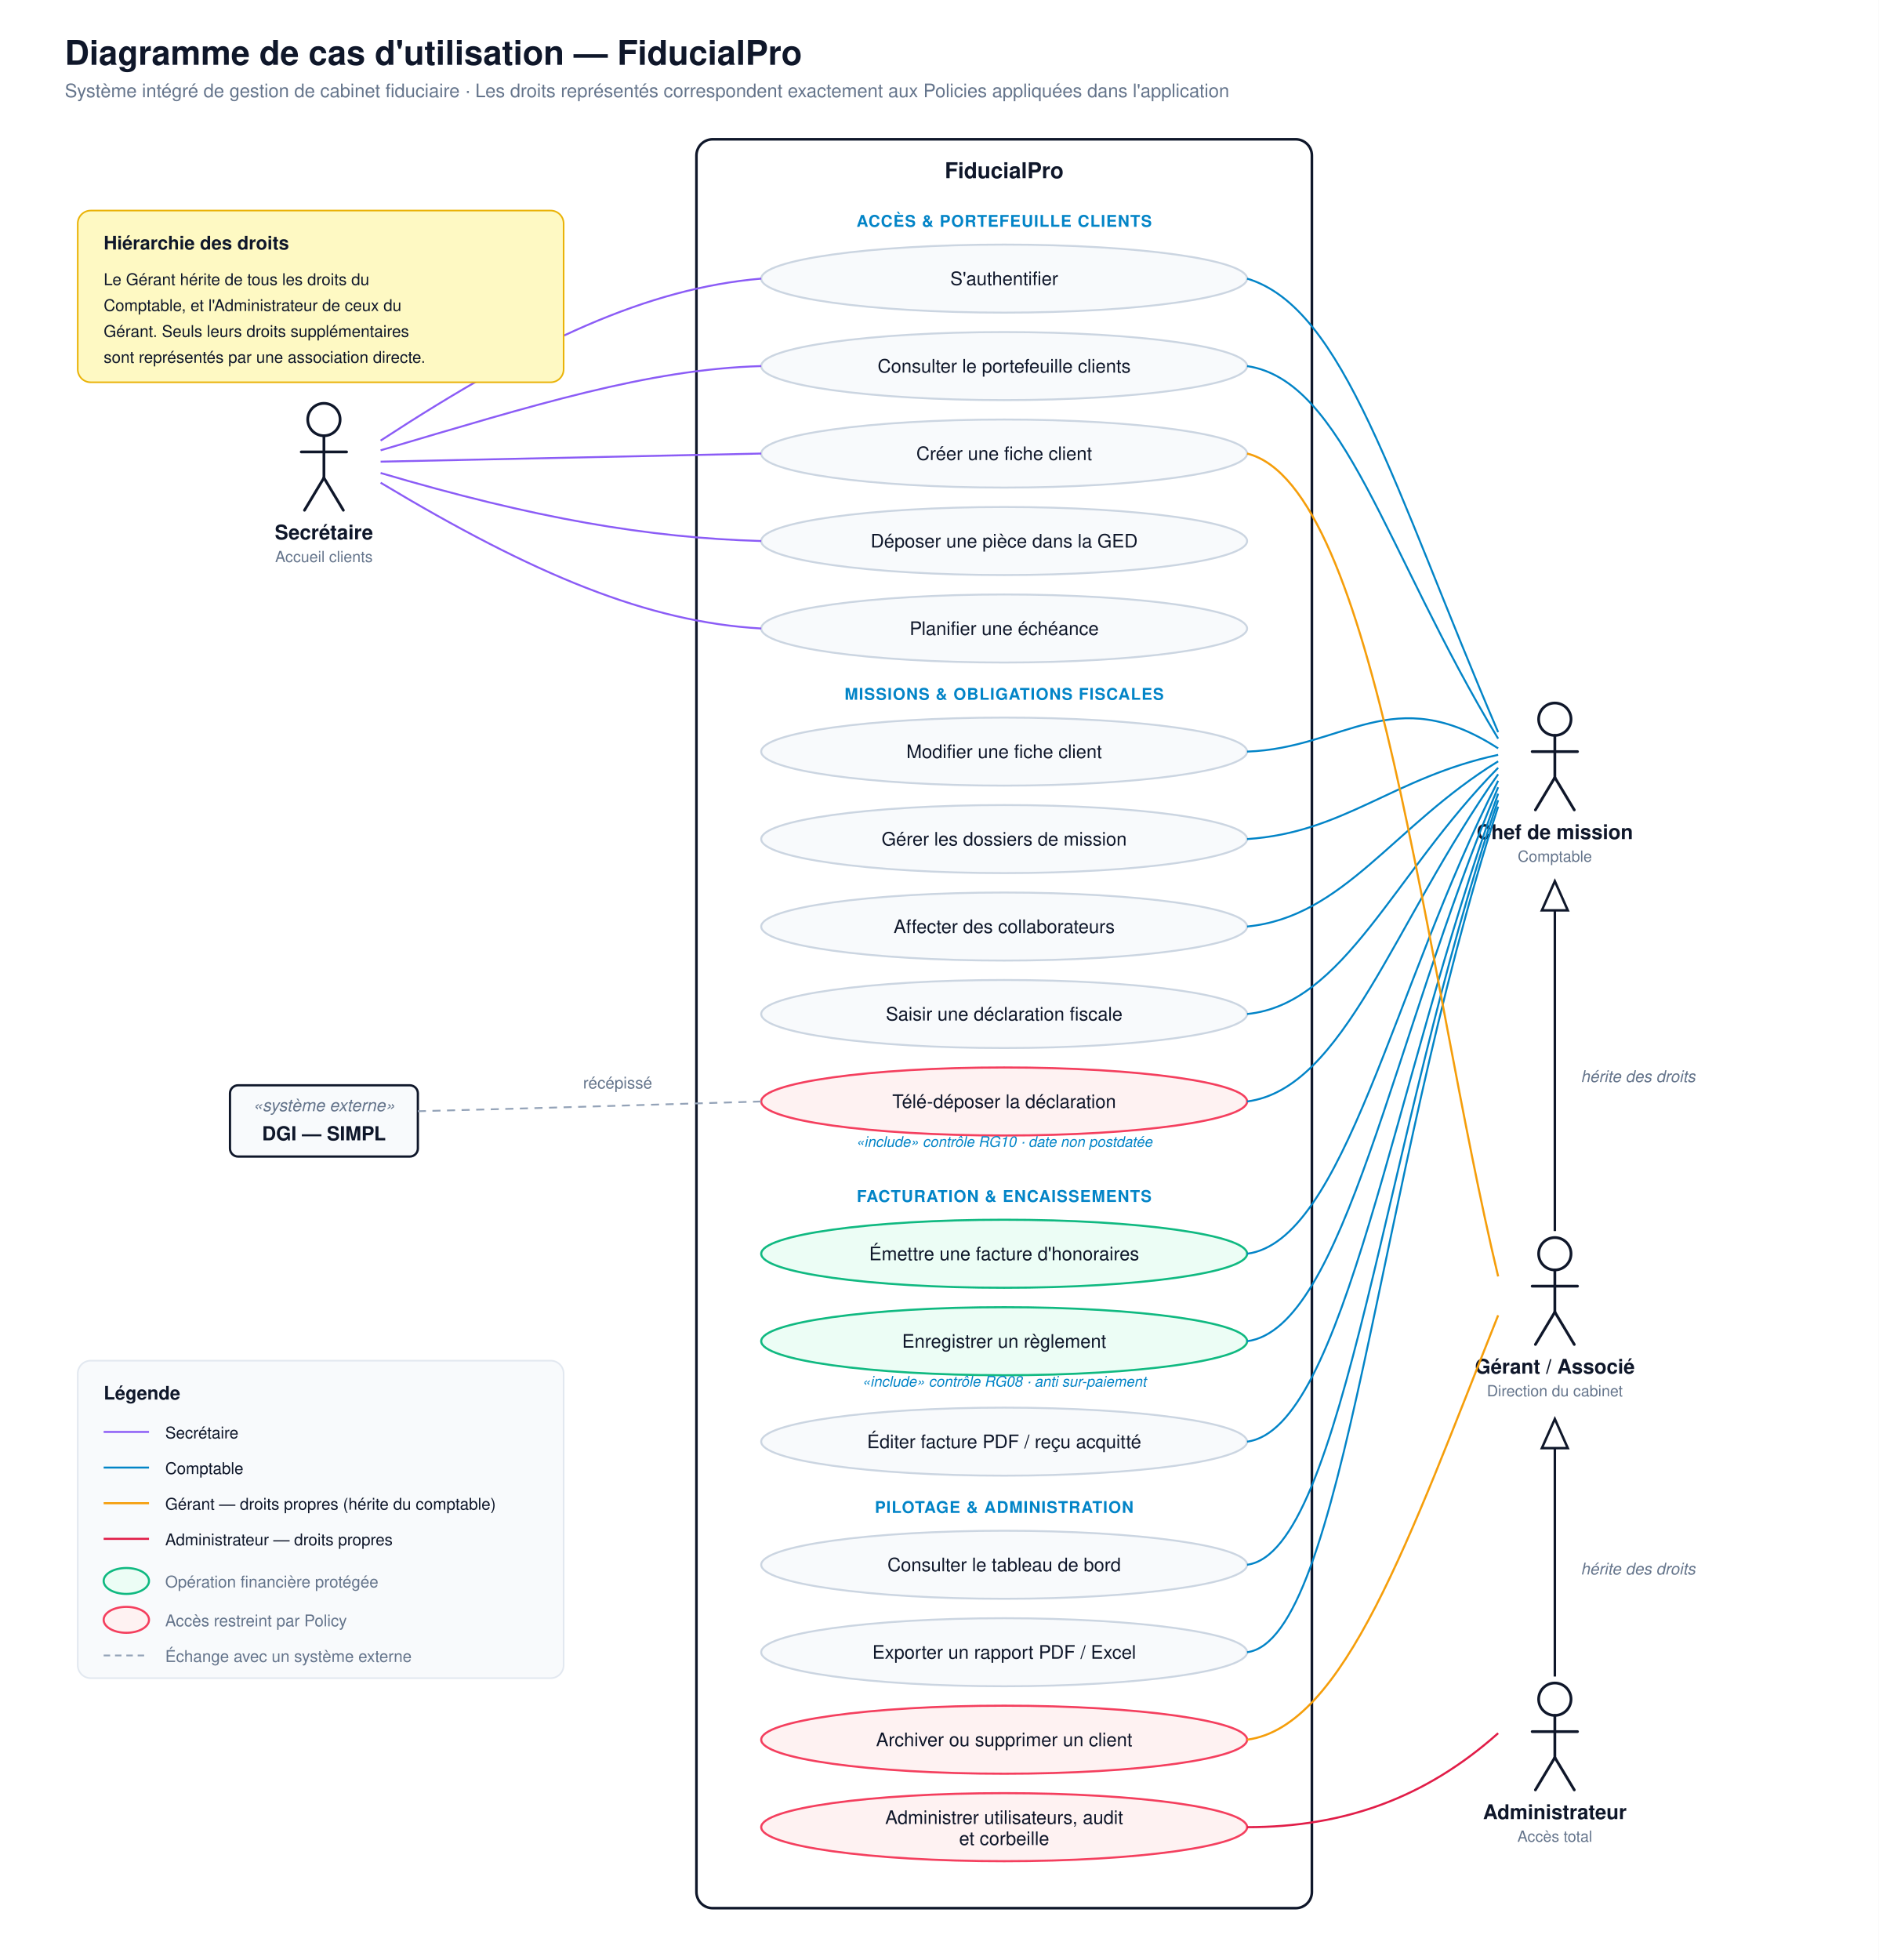
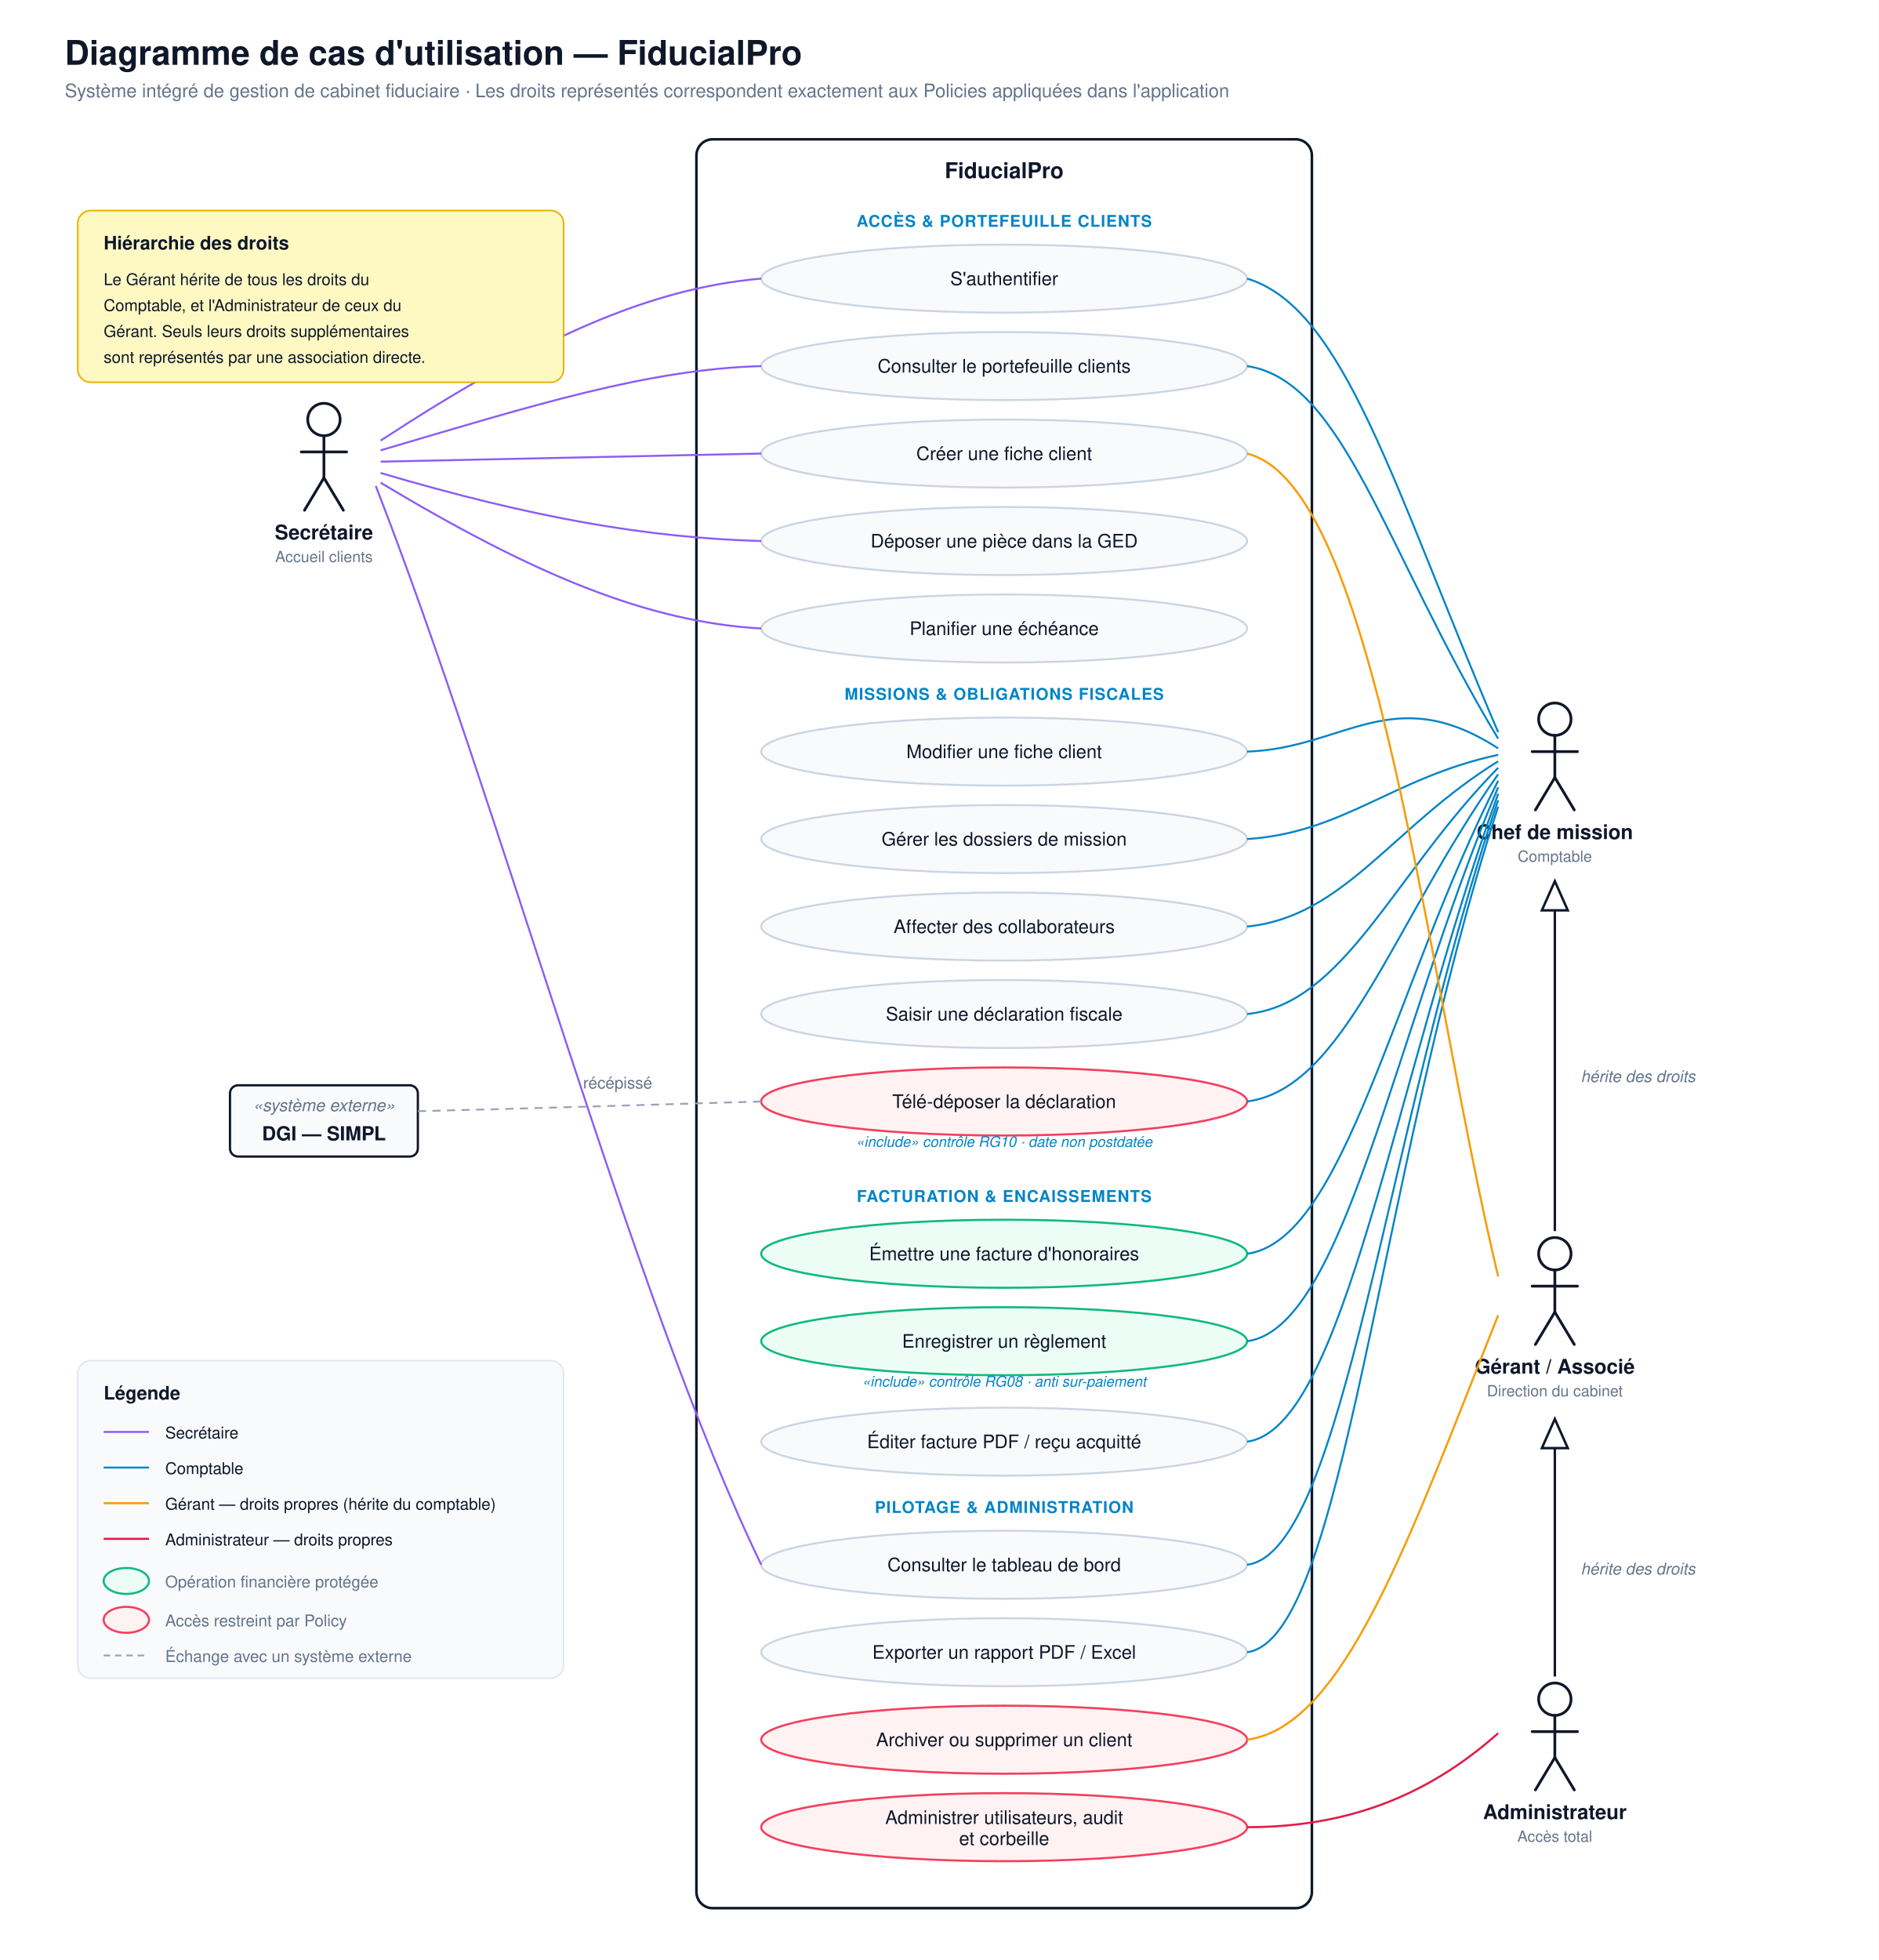
<svg xmlns="http://www.w3.org/2000/svg" viewBox="0 0 1160 1210" width="1160" height="1210" font-family="Segoe UI, Helvetica, Arial, sans-serif">
  <style>
    .titre      { font-size: 21px; font-weight: 700; fill: #0f172a; }
    .soustitre  { font-size: 11.5px; fill: #64748b; }
    .acteur-nom { font-size: 12.5px; font-weight: 700; fill: #0f172a; text-anchor: middle; }
    .acteur-rol { font-size: 9.5px; fill: #64748b; text-anchor: middle; }
    .uc         { font-size: 11.5px; fill: #0f172a; text-anchor: middle; }
    .paquet     { font-size: 10px; font-weight: 700; fill: #0284c7; letter-spacing: .5px; text-anchor: middle; }
    .lien       { stroke: #94a3b8; stroke-width: 1.1; fill: none; }
    .lien-s     { stroke: #8b5cf6; stroke-width: 1.2; fill: none; }
    .lien-c     { stroke: #0284c7; stroke-width: 1.2; fill: none; }
    .lien-g     { stroke: #f59e0b; stroke-width: 1.3; fill: none; }
    .lien-a     { stroke: #e11d48; stroke-width: 1.3; fill: none; }
    .gener      { stroke: #0f172a; stroke-width: 1.5; fill: none; }
    .strie      { stroke: #0f172a; stroke-width: 1.7; fill: none; stroke-linecap: round; }
    .ellipse    { fill: #f8fafc; stroke: #cbd5e1; stroke-width: 1.2; }
    .ellipse-f  { fill: #ecfdf5; stroke: #10b981; stroke-width: 1.3; }
    .ellipse-s  { fill: #fef2f2; stroke: #f43f5e; stroke-width: 1.3; }
    .inc        { font-size: 9px; fill: #0284c7; font-style: italic; text-anchor: middle; }
    .note       { font-size: 10px; fill: #64748b; }
    .note-t     { font-size: 10px; fill: #0f172a; }
  </style>
  <rect width="1160" height="1210" fill="#ffffff" />
  <text x="40" y="40" class="titre">Diagramme de cas d'utilisation — FiducialPro</text>
  <text x="40" y="60" class="soustitre">Système intégré de gestion de cabinet fiduciaire · Les droits représentés correspondent exactement aux Policies appliquées dans l'application</text>
  <rect x="430" y="86" width="380" height="1092" rx="10" fill="#ffffff" stroke="#0f172a" stroke-width="1.6" />
  <text x="620" y="110" font-size="13.5" font-weight="700" fill="#0f172a" text-anchor="middle">FiducialPro</text>
  <g transform="translate(200, 285)">
    <circle cx="0" cy="-26" r="10" class="strie" />
    <line x1="0" y1="-16" x2="0" y2="10" class="strie" />
    <line x1="-14" y1="-6" x2="14" y2="-6" class="strie" />
    <line x1="0" y1="10" x2="-12" y2="30" class="strie" />
    <line x1="0" y1="10" x2="12" y2="30" class="strie" />
    <text x="0" y="48" class="acteur-nom">Secrétaire</text>
    <text x="0" y="62" class="acteur-rol">Accueil clients</text>
  </g>
  <g transform="translate(960, 470)">
    <circle cx="0" cy="-26" r="10" class="strie" />
    <line x1="0" y1="-16" x2="0" y2="10" class="strie" />
    <line x1="-14" y1="-6" x2="14" y2="-6" class="strie" />
    <line x1="0" y1="10" x2="-12" y2="30" class="strie" />
    <line x1="0" y1="10" x2="12" y2="30" class="strie" />
    <text x="0" y="48" class="acteur-nom">Chef de mission</text>
    <text x="0" y="62" class="acteur-rol">Comptable</text>
  </g>
  <g transform="translate(960, 800)">
    <circle cx="0" cy="-26" r="10" class="strie" />
    <line x1="0" y1="-16" x2="0" y2="10" class="strie" />
    <line x1="-14" y1="-6" x2="14" y2="-6" class="strie" />
    <line x1="0" y1="10" x2="-12" y2="30" class="strie" />
    <line x1="0" y1="10" x2="12" y2="30" class="strie" />
    <text x="0" y="48" class="acteur-nom">Gérant / Associé</text>
    <text x="0" y="62" class="acteur-rol">Direction du cabinet</text>
  </g>
  <g transform="translate(960, 1075)">
    <circle cx="0" cy="-26" r="10" class="strie" />
    <line x1="0" y1="-16" x2="0" y2="10" class="strie" />
    <line x1="-14" y1="-6" x2="14" y2="-6" class="strie" />
    <line x1="0" y1="10" x2="-12" y2="30" class="strie" />
    <line x1="0" y1="10" x2="12" y2="30" class="strie" />
    <text x="0" y="48" class="acteur-nom">Administrateur</text>
    <text x="0" y="62" class="acteur-rol">Accès total</text>
  </g>
  <g transform="translate(200, 690)">
    <rect x="-58" y="-20" width="116" height="44" rx="5" fill="#f8fafc" stroke="#0f172a" stroke-width="1.4" />
    <text x="0" y="-4" font-size="10.5" font-style="italic" fill="#64748b" text-anchor="middle">«système externe»</text>
    <text x="0" y="14" font-size="12" font-weight="700" fill="#0f172a" text-anchor="middle">DGI — SIMPL</text>
  </g>
  <line x1="960" y1="760" x2="960" y2="562" class="gener" />
  <polygon points="960,544 952,562 968,562" fill="#ffffff" stroke="#0f172a" stroke-width="1.5" />
  <line x1="960" y1="1035" x2="960" y2="894" class="gener" />
  <polygon points="960,876 952,894 968,894" fill="#ffffff" stroke="#0f172a" stroke-width="1.5" />
  <text x="976" y="668" class="note" font-style="italic">hérite des droits</text>
  <text x="976" y="972" class="note" font-style="italic">hérite des droits</text>
  <text x="620" y="140" class="paquet">ACCÈS &amp; PORTEFEUILLE CLIENTS</text>
  <ellipse cx="620" cy="172" rx="150" ry="21" class="ellipse" />
  <text x="620" y="176" class="uc">S'authentifier</text>
  <ellipse cx="620" cy="226" rx="150" ry="21" class="ellipse" />
  <text x="620" y="230" class="uc">Consulter le portefeuille clients</text>
  <ellipse cx="620" cy="280" rx="150" ry="21" class="ellipse" />
  <text x="620" y="284" class="uc">Créer une fiche client</text>
  <ellipse cx="620" cy="334" rx="150" ry="21" class="ellipse" />
  <text x="620" y="338" class="uc">Déposer une pièce dans la GED</text>
  <ellipse cx="620" cy="388" rx="150" ry="21" class="ellipse" />
  <text x="620" y="392" class="uc">Planifier une échéance</text>
  <text x="620" y="432" class="paquet">MISSIONS &amp; OBLIGATIONS FISCALES</text>
  <ellipse cx="620" cy="464" rx="150" ry="21" class="ellipse" />
  <text x="620" y="468" class="uc">Modifier une fiche client</text>
  <ellipse cx="620" cy="518" rx="150" ry="21" class="ellipse" />
  <text x="620" y="522" class="uc">Gérer les dossiers de mission</text>
  <ellipse cx="620" cy="572" rx="150" ry="21" class="ellipse" />
  <text x="620" y="576" class="uc">Affecter des collaborateurs</text>
  <ellipse cx="620" cy="626" rx="150" ry="21" class="ellipse" />
  <text x="620" y="630" class="uc">Saisir une déclaration fiscale</text>
  <ellipse cx="620" cy="680" rx="150" ry="21" class="ellipse-s" />
  <text x="620" y="684" class="uc">Télé-déposer la déclaration</text>
  <text x="620" y="708" class="inc">«include» contrôle RG10 · date non postdatée</text>
  <text x="620" y="742" class="paquet">FACTURATION &amp; ENCAISSEMENTS</text>
  <ellipse cx="620" cy="774" rx="150" ry="21" class="ellipse-f" />
  <text x="620" y="778" class="uc">Émettre une facture d'honoraires</text>
  <ellipse cx="620" cy="828" rx="150" ry="21" class="ellipse-f" />
  <text x="620" y="832" class="uc">Enregistrer un règlement</text>
  <text x="620" y="856" class="inc">«include» contrôle RG08 · anti sur-paiement</text>
  <ellipse cx="620" cy="890" rx="150" ry="21" class="ellipse" />
  <text x="620" y="894" class="uc">Éditer facture PDF / reçu acquitté</text>
  <text x="620" y="934" class="paquet">PILOTAGE &amp; ADMINISTRATION</text>
  <ellipse cx="620" cy="966" rx="150" ry="21" class="ellipse" />
  <text x="620" y="970" class="uc">Consulter le tableau de bord</text>
  <ellipse cx="620" cy="1020" rx="150" ry="21" class="ellipse" />
  <text x="620" y="1024" class="uc">Exporter un rapport PDF / Excel</text>
  <ellipse cx="620" cy="1074" rx="150" ry="21" class="ellipse-s" />
  <text x="620" y="1078" class="uc">Archiver ou supprimer un client</text>
  <ellipse cx="620" cy="1128" rx="150" ry="21" class="ellipse-s" />
  <text x="620" y="1126" class="uc">Administrer utilisateurs, audit</text>
  <text x="620" y="1139" class="uc">et corbeille</text>
  <path d="M 235 272 C 330 210, 400 178, 470 172" class="lien-s" />
  <path d="M 235 278 C 330 250, 400 228, 470 226" class="lien-s" />
  <path d="M 235 285 L 470 280" class="lien-s" />
  <path d="M 235 292 C 330 320, 400 332, 470 334" class="lien-s" />
  <path d="M 235 298 C 330 355, 400 384, 470 388" class="lien-s" />
+   <path d="M 232 300 C 310 500, 390 800, 470 966" class="lien-s" />
  <path d="M 925 452 C 860 300, 830 190, 770 172" class="lien-c" />
  <path d="M 925 456 C 855 340, 830 235, 770 226" class="lien-c" />
  <path d="M 925 462 C 860 420, 830 462, 770 464" class="lien-c" />
  <path d="M 925 466 C 860 480, 830 514, 770 518" class="lien-c" />
  <path d="M 925 470 C 860 510, 830 566, 770 572" class="lien-c" />
  <path d="M 925 474 C 860 540, 830 620, 770 626" class="lien-c" />
  <path d="M 925 478 C 860 570, 830 672, 770 680" class="lien-c" />
  <path d="M 925 482 C 860 610, 830 766, 770 774" class="lien-c" />
  <path d="M 925 486 C 860 640, 830 820, 770 828" class="lien-c" />
  <path d="M 925 490 C 860 670, 830 882, 770 890" class="lien-c" />
  <path d="M 925 494 C 855 700, 830 958, 770 966" class="lien-c" />
  <path d="M 925 498 C 850 730, 830 1012, 770 1020" class="lien-c" />
  <path d="M 925 788 C 880 600, 850 300, 770 280" class="lien-g" />
  <path d="M 925 812 C 870 950, 830 1066, 770 1074" class="lien-g" />
  <path d="M 925 1070 C 880 1110, 830 1128, 770 1128" class="lien-a" />
  <path d="M 258 686 C 340 684, 400 682, 470 680" class="lien" stroke-dasharray="5 4" />
  <text x="360" y="672" class="note" fill="#f43f5e">récépissé</text>
  <g transform="translate(48, 840)">
    <rect x="0" y="0" width="300" height="196" rx="8" fill="#f8fafc" stroke="#e2e8f0" />
    <text x="16" y="24" font-size="11.5" font-weight="700" fill="#0f172a">Légende</text>
    <line x1="16" y1="44" x2="44" y2="44" class="lien-s" />
    <text x="54" y="48" class="note-t">Secrétaire</text>
    <line x1="16" y1="66" x2="44" y2="66" class="lien-c" />
    <text x="54" y="70" class="note-t">Comptable</text>
    <line x1="16" y1="88" x2="44" y2="88" class="lien-g" />
    <text x="54" y="92" class="note-t">Gérant — droits propres (hérite du comptable)</text>
    <line x1="16" y1="110" x2="44" y2="110" class="lien-a" />
    <text x="54" y="114" class="note-t">Administrateur — droits propres</text>
    <ellipse cx="30" cy="136" rx="14" ry="8" class="ellipse-f" />
    <text x="54" y="140" class="note">Opération financière protégée</text>
    <ellipse cx="30" cy="160" rx="14" ry="8" class="ellipse-s" />
    <text x="54" y="164" class="note">Accès restreint par Policy</text>
    <line x1="16" y1="182" x2="44" y2="182" class="lien" stroke-dasharray="4 3" />
    <text x="54" y="186" class="note">Échange avec un système externe</text>
  </g>
  <g transform="translate(48, 130)">
    <rect x="0" y="0" width="300" height="106" rx="8" fill="#fef9c3" stroke="#eab308" />
    <text x="16" y="24" font-size="11.5" font-weight="700" fill="#0f172a">Hiérarchie des droits</text>
    <text x="16" y="46" class="note-t">Le Gérant hérite de tous les droits du</text>
    <text x="16" y="62" class="note-t">Comptable, et l'Administrateur de ceux du</text>
    <text x="16" y="78" class="note-t">Gérant. Seuls leurs droits supplémentaires</text>
    <text x="16" y="94" class="note-t">sont représentés par une association directe.</text>
  </g>
</svg>
